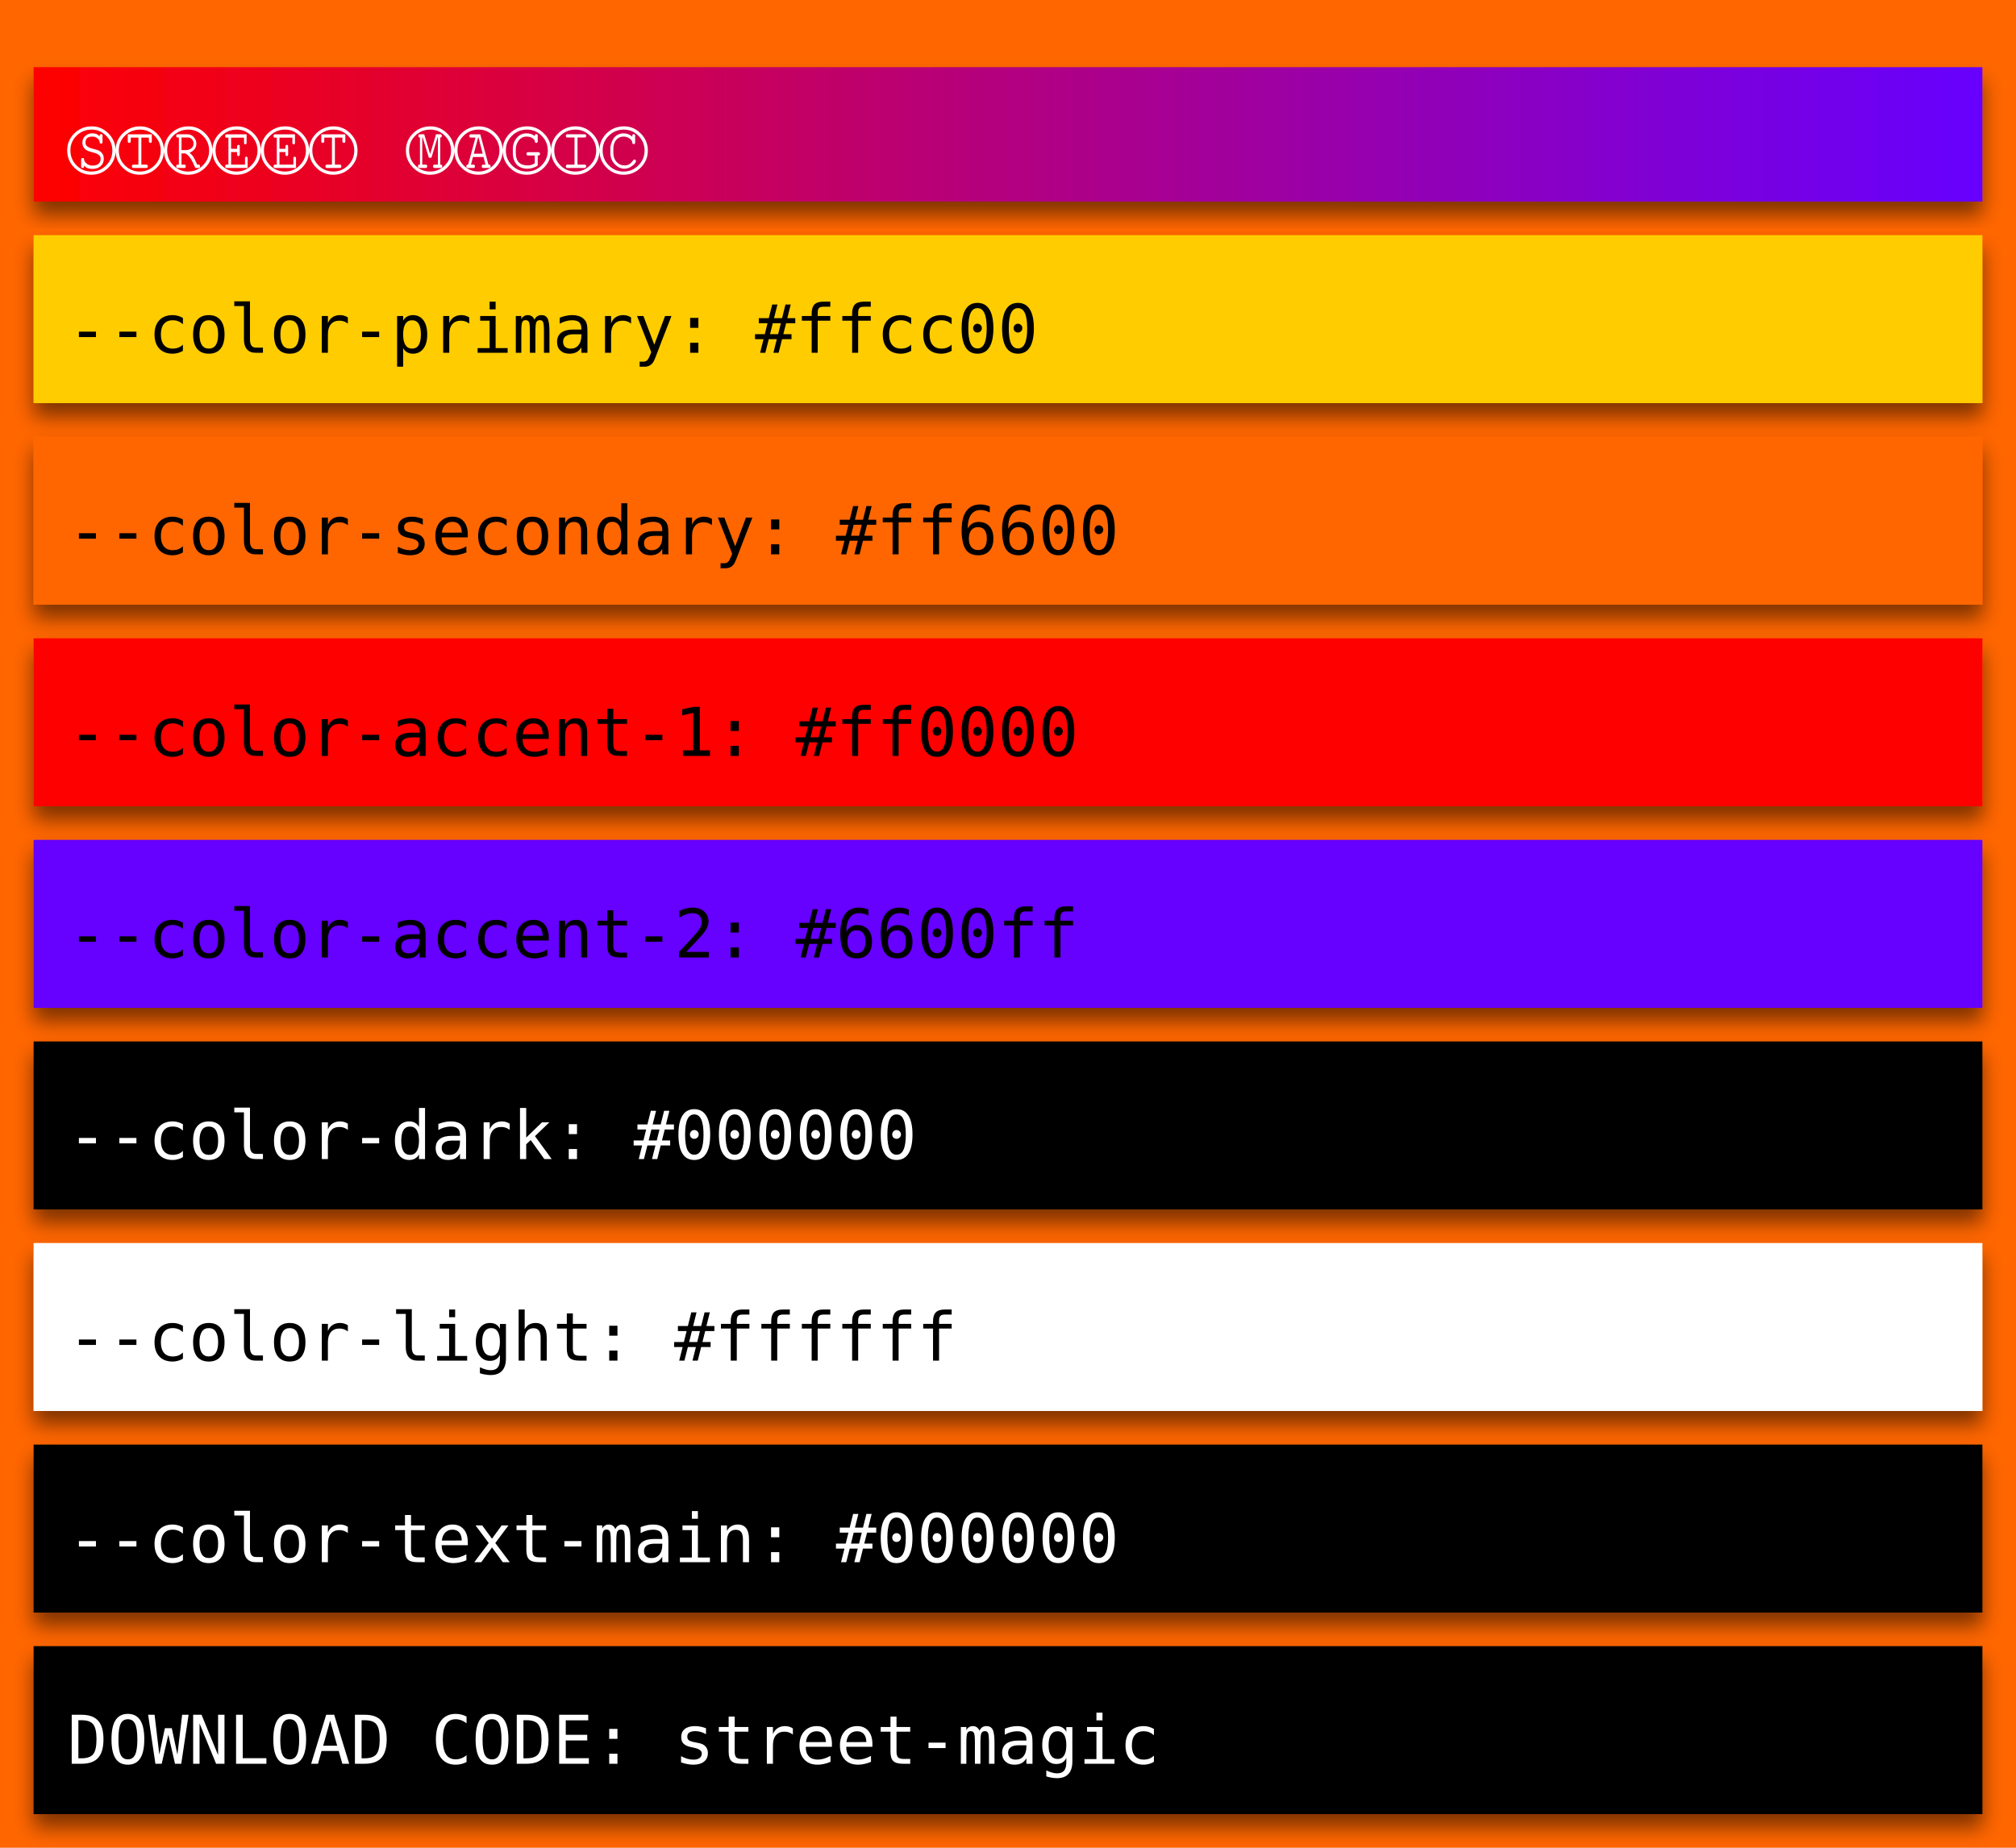
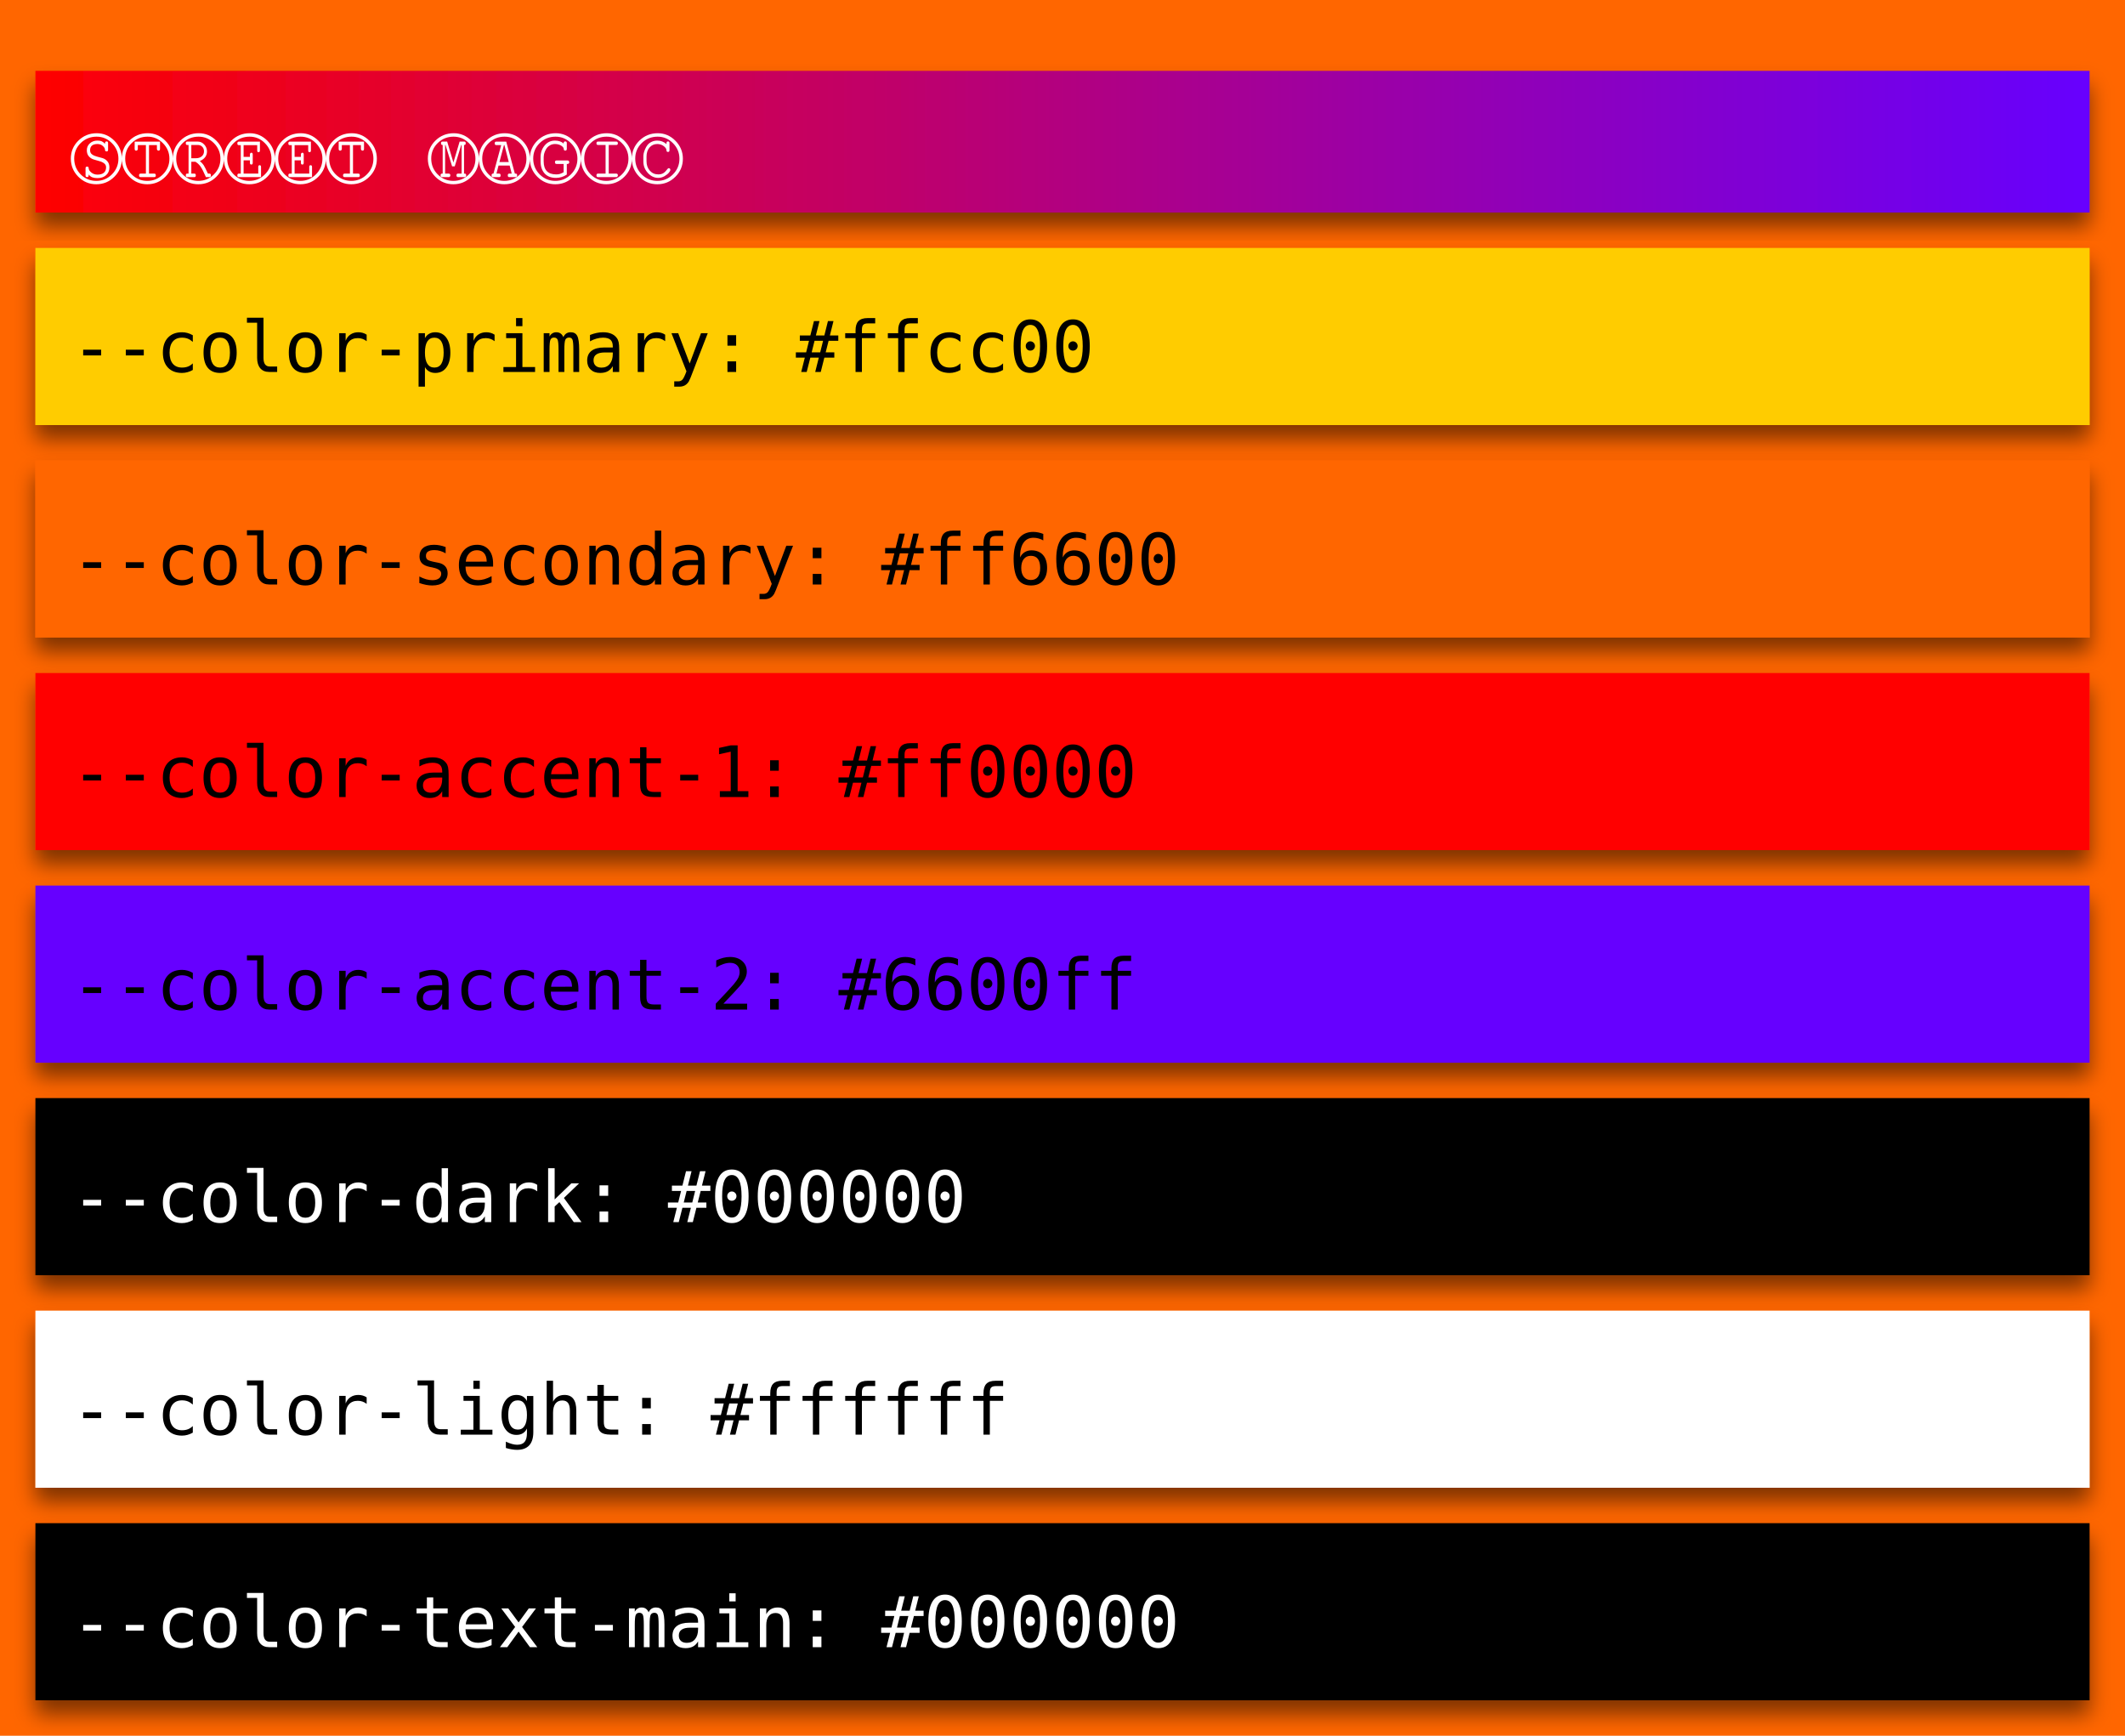
- <svg xmlns="http://www.w3.org/2000/svg" width="600" height="550">
-   <rect x="0" y="0" width="600" height="550" fill="#ff6600" />
+ <svg xmlns="http://www.w3.org/2000/svg" width="600" height="490">
+   <rect x="0" y="0" width="600" height="490" fill="#ff6600" />
  <defs>
    <linearGradient id="displayNameGradient" x1="0%" y1="0%" x2="100%" y2="0%">
      <stop offset="0%" style="stop-color:#ff0000;stop-opacity:1" />
      <stop offset="100%" style="stop-color:#6600ff;stop-opacity:1" />
    </linearGradient>
    <filter id="shadow" x="-20%" y="-20%" width="140%" height="140%">
      <feGaussianBlur in="SourceAlpha" stdDeviation="3" />
      <feOffset dx="0" dy="4" result="offsetblur" />
      <feComponentTransfer>
        <feFuncA type="linear" slope="0.5" />
      </feComponentTransfer>
      <feMerge>
        <feMergeNode />
        <feMergeNode in="SourceGraphic" />
      </feMerge>
    </filter>
  </defs>
  <rect x="10" y="20" width="580" height="40" fill="url(#displayNameGradient)" filter="url(#shadow)" />
  <text x="20" y="50" fill="#ffffff" font-size="24" font-family="monospace">ⓈⓉⓇⒺⒺⓉ ⓂⒶⒼⒾⒸ</text>
  <rect x="10" y="70" width="580" height="50" fill="#ffcc00" filter="url(#shadow)" />
  <text x="20" y="105" fill="#000000" font-size="20" font-family="monospace">--color-primary: #ffcc00</text>
  <rect x="10" y="130" width="580" height="50" fill="#ff6600" filter="url(#shadow)" />
  <text x="20" y="165" fill="#000000" font-size="20" font-family="monospace">--color-secondary: #ff6600</text>
  <rect x="10" y="190" width="580" height="50" fill="#ff0000" filter="url(#shadow)" />
  <text x="20" y="225" fill="#000000" font-size="20" font-family="monospace">--color-accent-1: #ff0000</text>
  <rect x="10" y="250" width="580" height="50" fill="#6600ff" filter="url(#shadow)" />
  <text x="20" y="285" fill="#000000" font-size="20" font-family="monospace">--color-accent-2: #6600ff</text>
  <rect x="10" y="310" width="580" height="50" fill="#000000" filter="url(#shadow)" />
  <text x="20" y="345" fill="#ffffff" font-size="20" font-family="monospace">--color-dark: #000000</text>
  <rect x="10" y="370" width="580" height="50" fill="#ffffff" filter="url(#shadow)" />
  <text x="20" y="405" fill="#000000" font-size="20" font-family="monospace">--color-light: #ffffff</text>
  <rect x="10" y="430" width="580" height="50" fill="#000000" filter="url(#shadow)" />
  <text x="20" y="465" fill="#ffffff" font-size="20" font-family="monospace">--color-text-main: #000000</text>
-   <rect x="10" y="490" width="580" height="50" fill="#000000" filter="url(#shadow)" />
-   <text x="20" y="525" fill="#ffffff" font-size="20" font-family="monospace">DOWNLOAD CODE: street-magic</text>
</svg>
